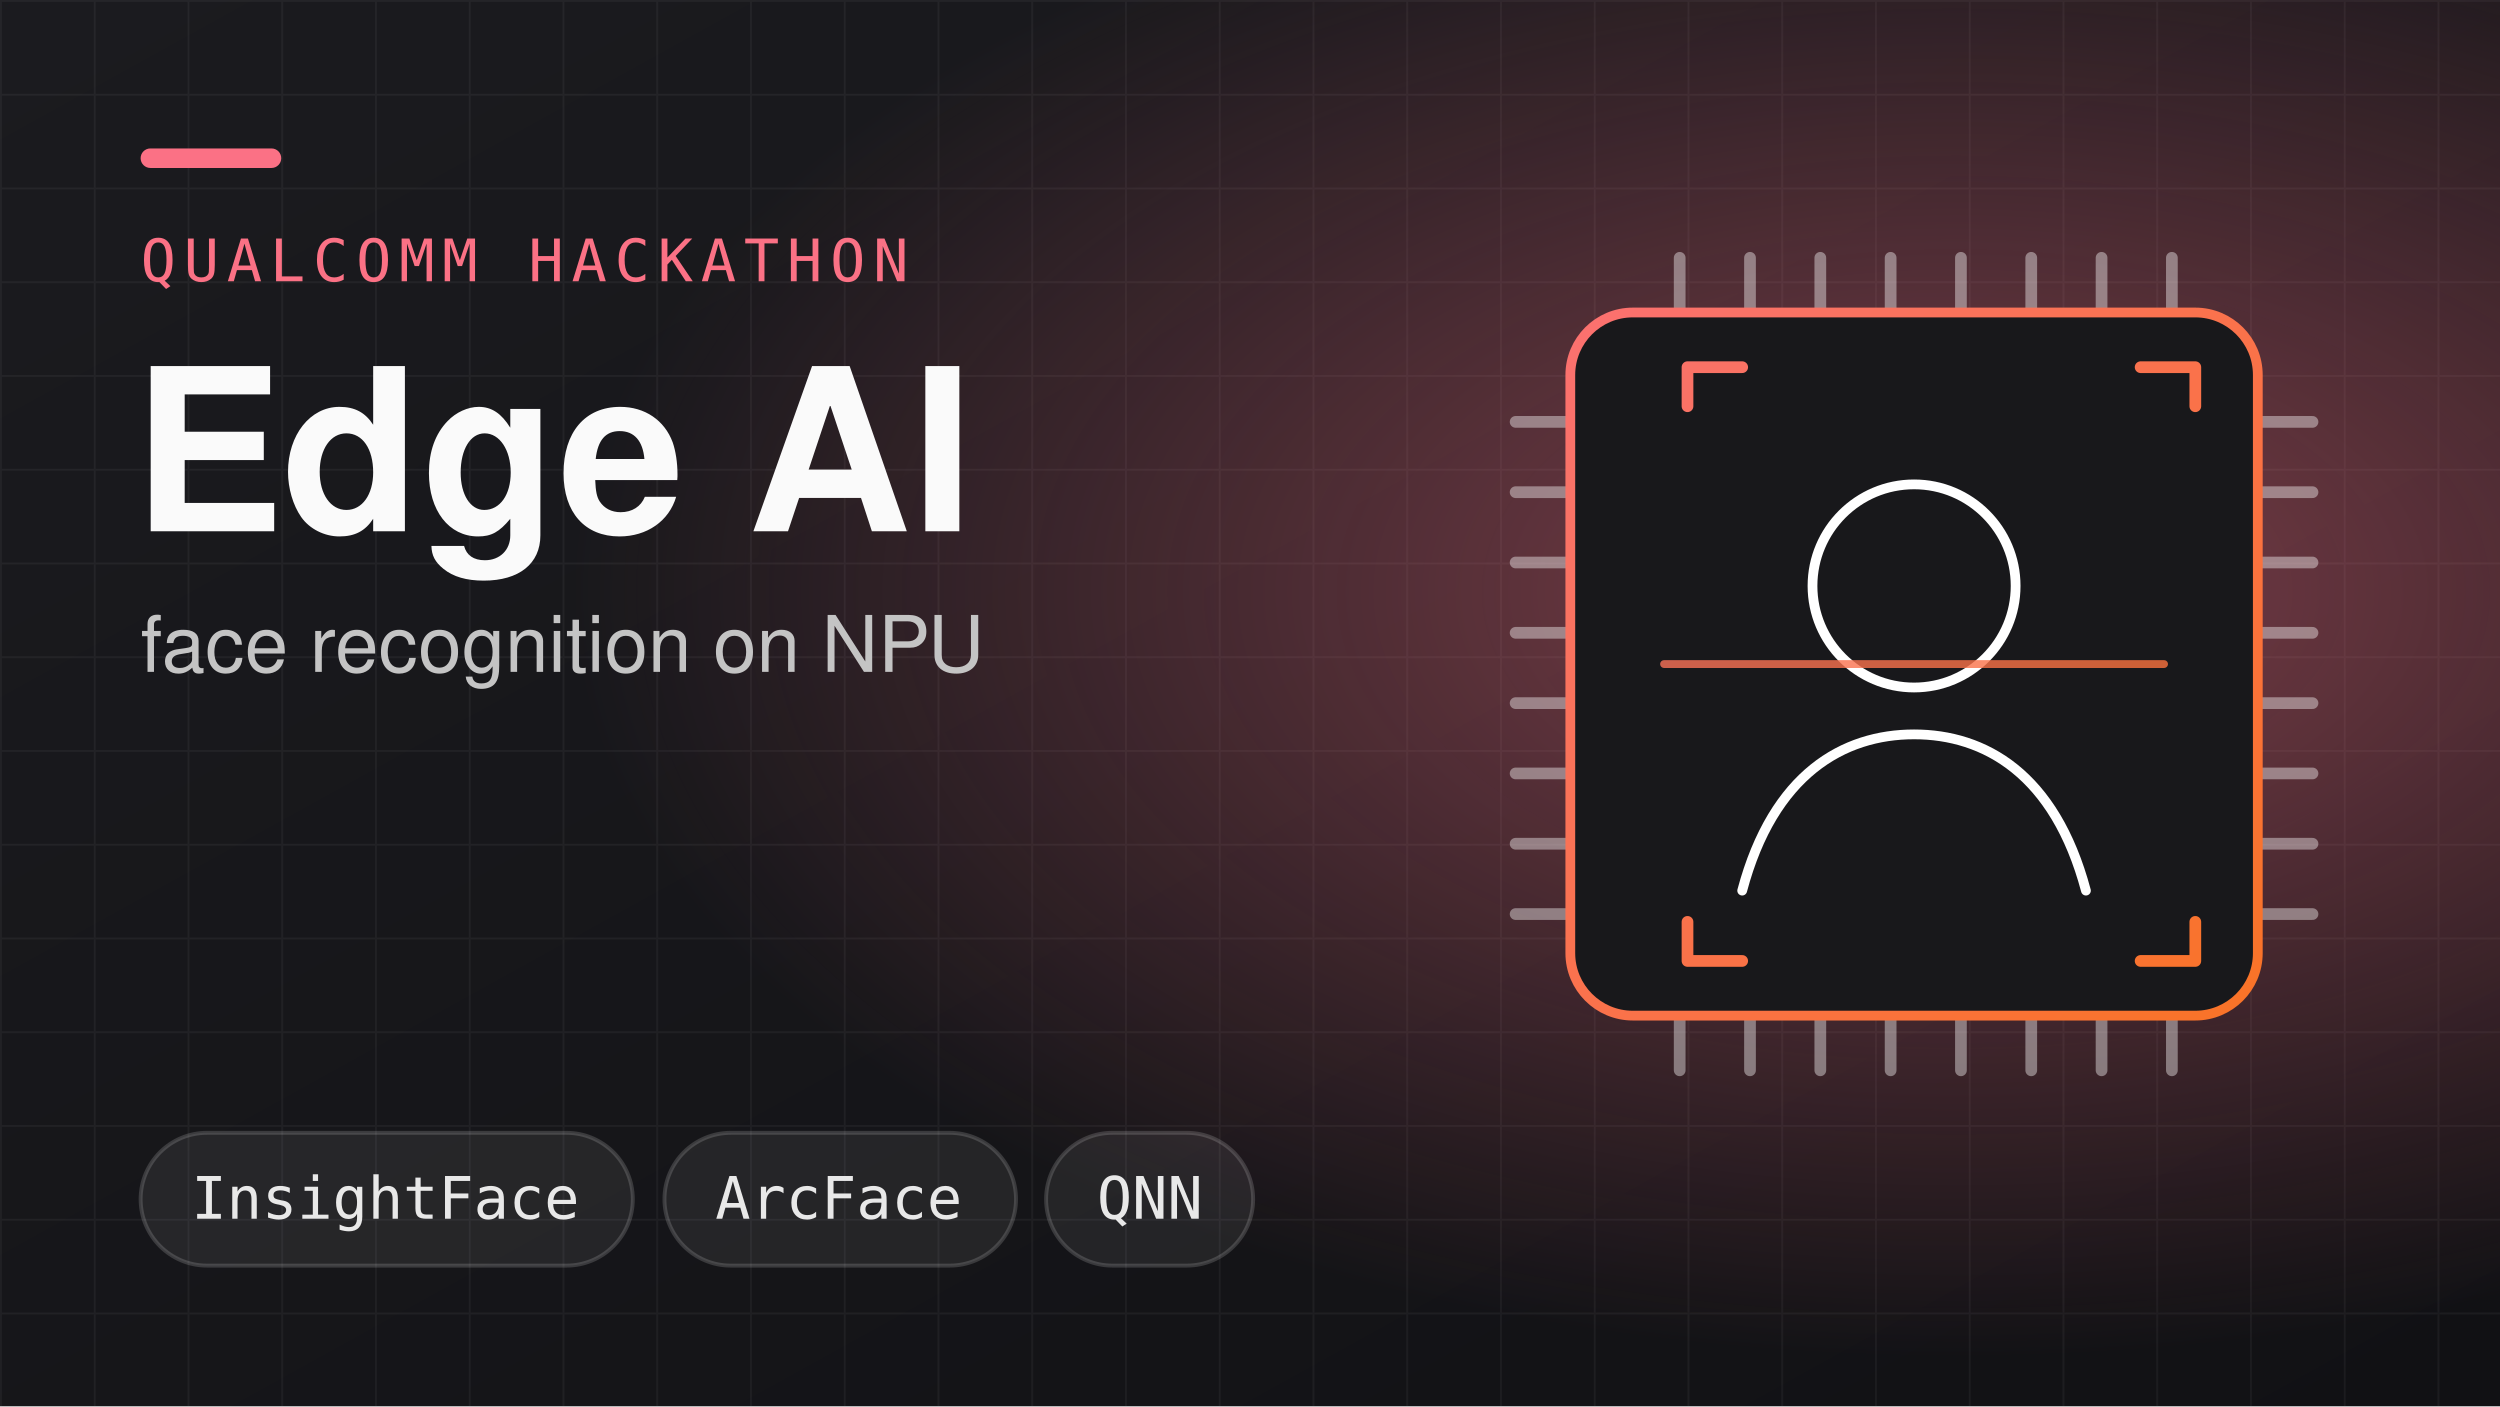
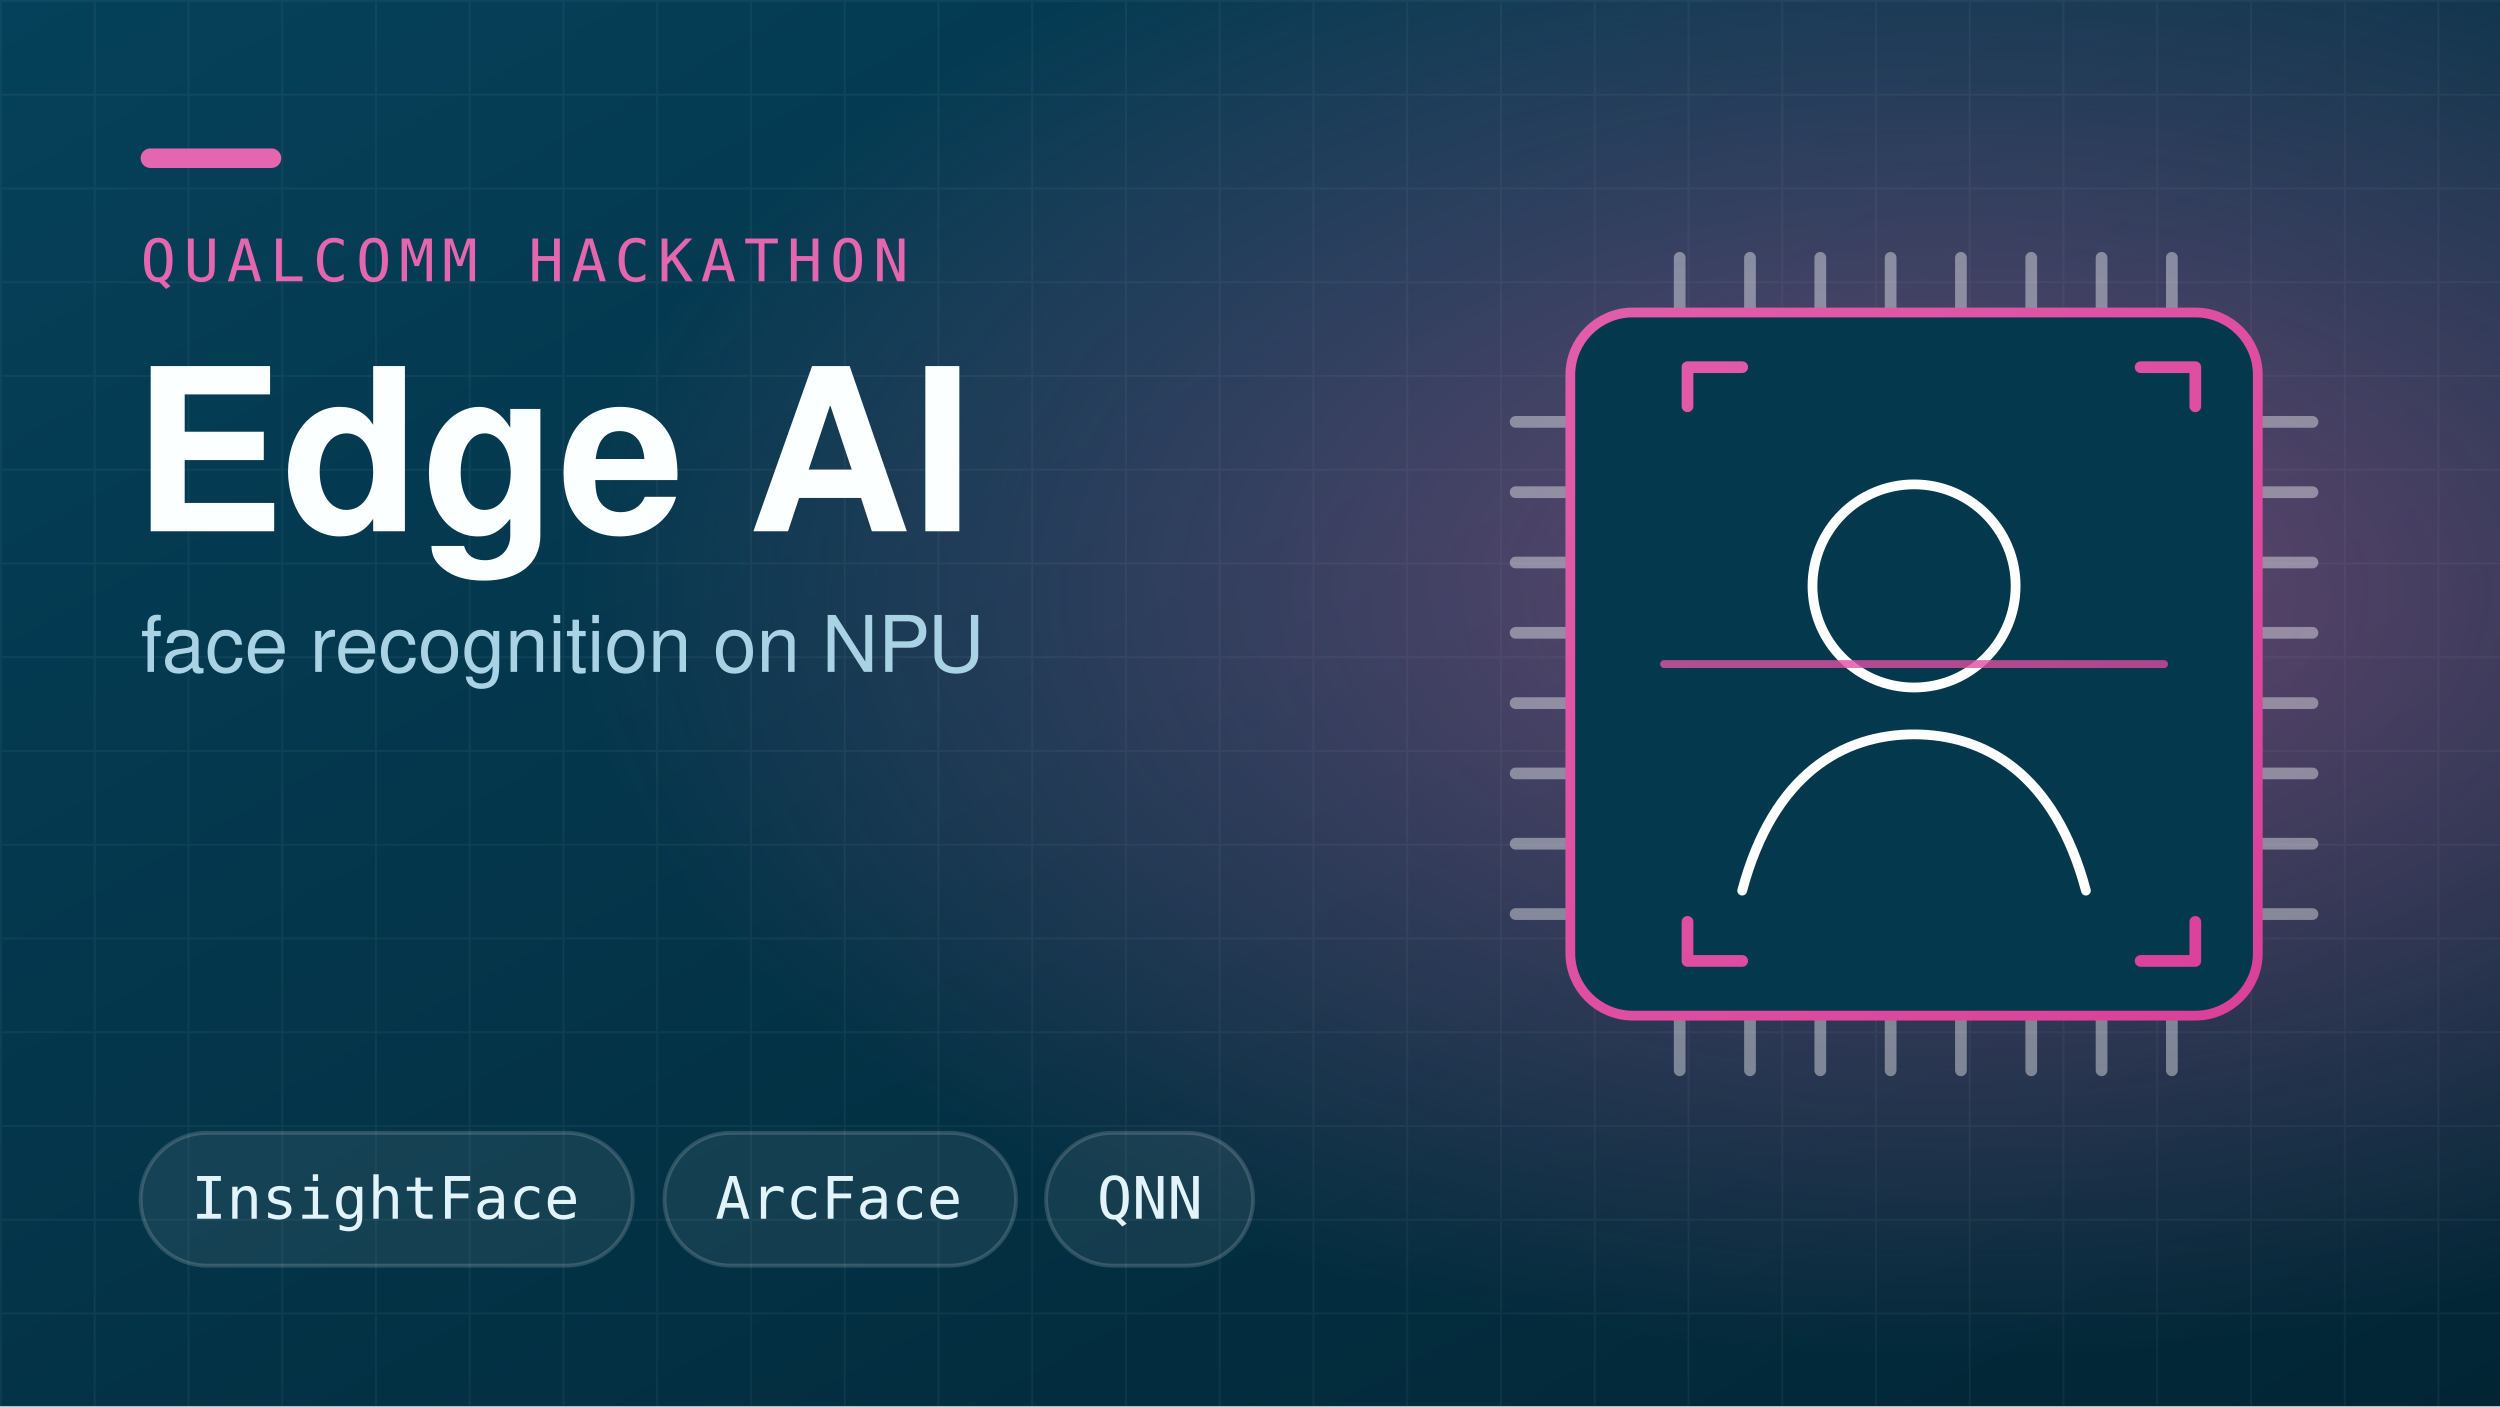
<svg xmlns="http://www.w3.org/2000/svg" viewBox="0 0 640 360" width="640" height="360">
  <defs>
    <linearGradient id="bg" x1="0" y1="0" x2="1" y2="1">
-       <stop offset="0" stop-color="#1b1b1f" />
-       <stop offset="1" stop-color="#111114" />
+       <stop offset="0" stop-color="#05415A" />
+       <stop offset="1" stop-color="#022534" />
    </linearGradient>
    <radialGradient id="glow" cx="0.78" cy="0.42" r="0.55">
-       <stop offset="0" stop-color="#fb7185" stop-opacity="0.45" />
-       <stop offset="1" stop-color="#fb7185" stop-opacity="0" />
+       <stop offset="0" stop-color="#E466AE" stop-opacity="0.45" />
+       <stop offset="1" stop-color="#E466AE" stop-opacity="0" />
    </radialGradient>
    <linearGradient id="acc" gradientUnits="userSpaceOnUse" x1="340" y1="40" x2="620" y2="300">
-       <stop offset="0" stop-color="#fb7185" />
-       <stop offset="1" stop-color="#f97316" />
+       <stop offset="0" stop-color="#E466AE" />
+       <stop offset="1" stop-color="#D83995" />
    </linearGradient>
    <pattern id="grid" width="24" height="24" patternUnits="userSpaceOnUse">
      <path d="M24 0H0V24" fill="none" stroke="#fff" stroke-opacity="0.045" />
    </pattern>
  </defs>
  <rect width="640" height="360" fill="url(#bg)" />
  <rect width="640" height="360" fill="url(#grid)" />
  <rect width="640" height="360" fill="url(#glow)" />
-   <rect x="36" y="38" width="36" height="5" rx="2.5" fill="#fb7185" />
-   <text x="36" y="72" font-family="'SF Mono',Menlo,Consolas,monospace" font-size="15" letter-spacing="2" fill="#fb7185">QUALCOMM HACKATHON</text>
-   <text x="34" y="136" font-family="'Poppins','Segoe UI',Helvetica,Arial,sans-serif" font-size="58" font-weight="700" fill="#fafafa">Edge AI</text>
-   <text x="36" y="172" font-family="'Poppins','Segoe UI',Helvetica,Arial,sans-serif" font-size="20" fill="#c4c4c4">face recognition on NPU</text>
+   <rect x="36" y="38" width="36" height="5" rx="2.5" fill="#E466AE" />
+   <text x="36" y="72" font-family="'SF Mono',Menlo,Consolas,monospace" font-size="15" letter-spacing="2" fill="#E466AE">QUALCOMM HACKATHON</text>
+   <text x="34" y="136" font-family="'Poppins','Segoe UI',Helvetica,Arial,sans-serif" font-size="58" font-weight="700" fill="#FCFFFF">Edge AI</text>
+   <text x="36" y="172" font-family="'Poppins','Segoe UI',Helvetica,Arial,sans-serif" font-size="20" fill="#A9D3E4">face recognition on NPU</text>
  <g fill="none" stroke-linecap="round" stroke-linejoin="round">
    <path d="M430 80v-14M430 260v14M402 108h-14M578 108h14" stroke="#fff" stroke-opacity="0.4" stroke-width="3" />
    <path d="M448 80v-14M448 260v14M402 126h-14M578 126h14" stroke="#fff" stroke-opacity="0.4" stroke-width="3" />
    <path d="M466 80v-14M466 260v14M402 144h-14M578 144h14" stroke="#fff" stroke-opacity="0.4" stroke-width="3" />
    <path d="M484 80v-14M484 260v14M402 162h-14M578 162h14" stroke="#fff" stroke-opacity="0.4" stroke-width="3" />
    <path d="M502 80v-14M502 260v14M402 180h-14M578 180h14" stroke="#fff" stroke-opacity="0.4" stroke-width="3" />
    <path d="M520 80v-14M520 260v14M402 198h-14M578 198h14" stroke="#fff" stroke-opacity="0.4" stroke-width="3" />
    <path d="M538 80v-14M538 260v14M402 216h-14M578 216h14" stroke="#fff" stroke-opacity="0.4" stroke-width="3" />
    <path d="M556 80v-14M556 260v14M402 234h-14M578 234h14" stroke="#fff" stroke-opacity="0.4" stroke-width="3" />
-     <rect x="402" y="80" width="176" height="180" rx="16" fill="#18181b" stroke="url(#acc)" stroke-width="2.5" />
+     <rect x="402" y="80" width="176" height="180" rx="16" fill="#04384D" stroke="url(#acc)" stroke-width="2.5" />
    <circle cx="490" cy="150" r="26" stroke="#fff" stroke-width="2.5" />
    <path d="M446 228c8-30 26-40 44-40s36 10 44 40" stroke="#fff" stroke-width="2.5" />
    <path d="M432 104v-10h14M548 94h14v10M432 236v10h14M548 246h14v-10" stroke="url(#acc)" stroke-width="3" />
    <line x1="426" y1="170" x2="554" y2="170" stroke="url(#acc)" stroke-width="2" opacity="0.8" />
  </g>
  <rect x="36" y="290" width="126" height="34" rx="17" fill="#fff" fill-opacity="0.07" stroke="#fff" stroke-opacity="0.16" />
-   <text x="49" y="312" font-family="'SF Mono',Menlo,Consolas,monospace" font-size="15" fill="#e8e8e8">InsightFace</text>
+   <text x="49" y="312" font-family="'SF Mono',Menlo,Consolas,monospace" font-size="15" fill="#E2F3FA">InsightFace</text>
  <rect x="170.1" y="290" width="90" height="34" rx="17" fill="#fff" fill-opacity="0.07" stroke="#fff" stroke-opacity="0.16" />
-   <text x="183.1" y="312" font-family="'SF Mono',Menlo,Consolas,monospace" font-size="15" fill="#e8e8e8">ArcFace</text>
+   <text x="183.1" y="312" font-family="'SF Mono',Menlo,Consolas,monospace" font-size="15" fill="#E2F3FA">ArcFace</text>
  <rect x="267.8" y="290" width="53" height="34" rx="17" fill="#fff" fill-opacity="0.07" stroke="#fff" stroke-opacity="0.16" />
-   <text x="280.8" y="312" font-family="'SF Mono',Menlo,Consolas,monospace" font-size="15" fill="#e8e8e8">QNN</text>
+   <text x="280.8" y="312" font-family="'SF Mono',Menlo,Consolas,monospace" font-size="15" fill="#E2F3FA">QNN</text>
</svg>
